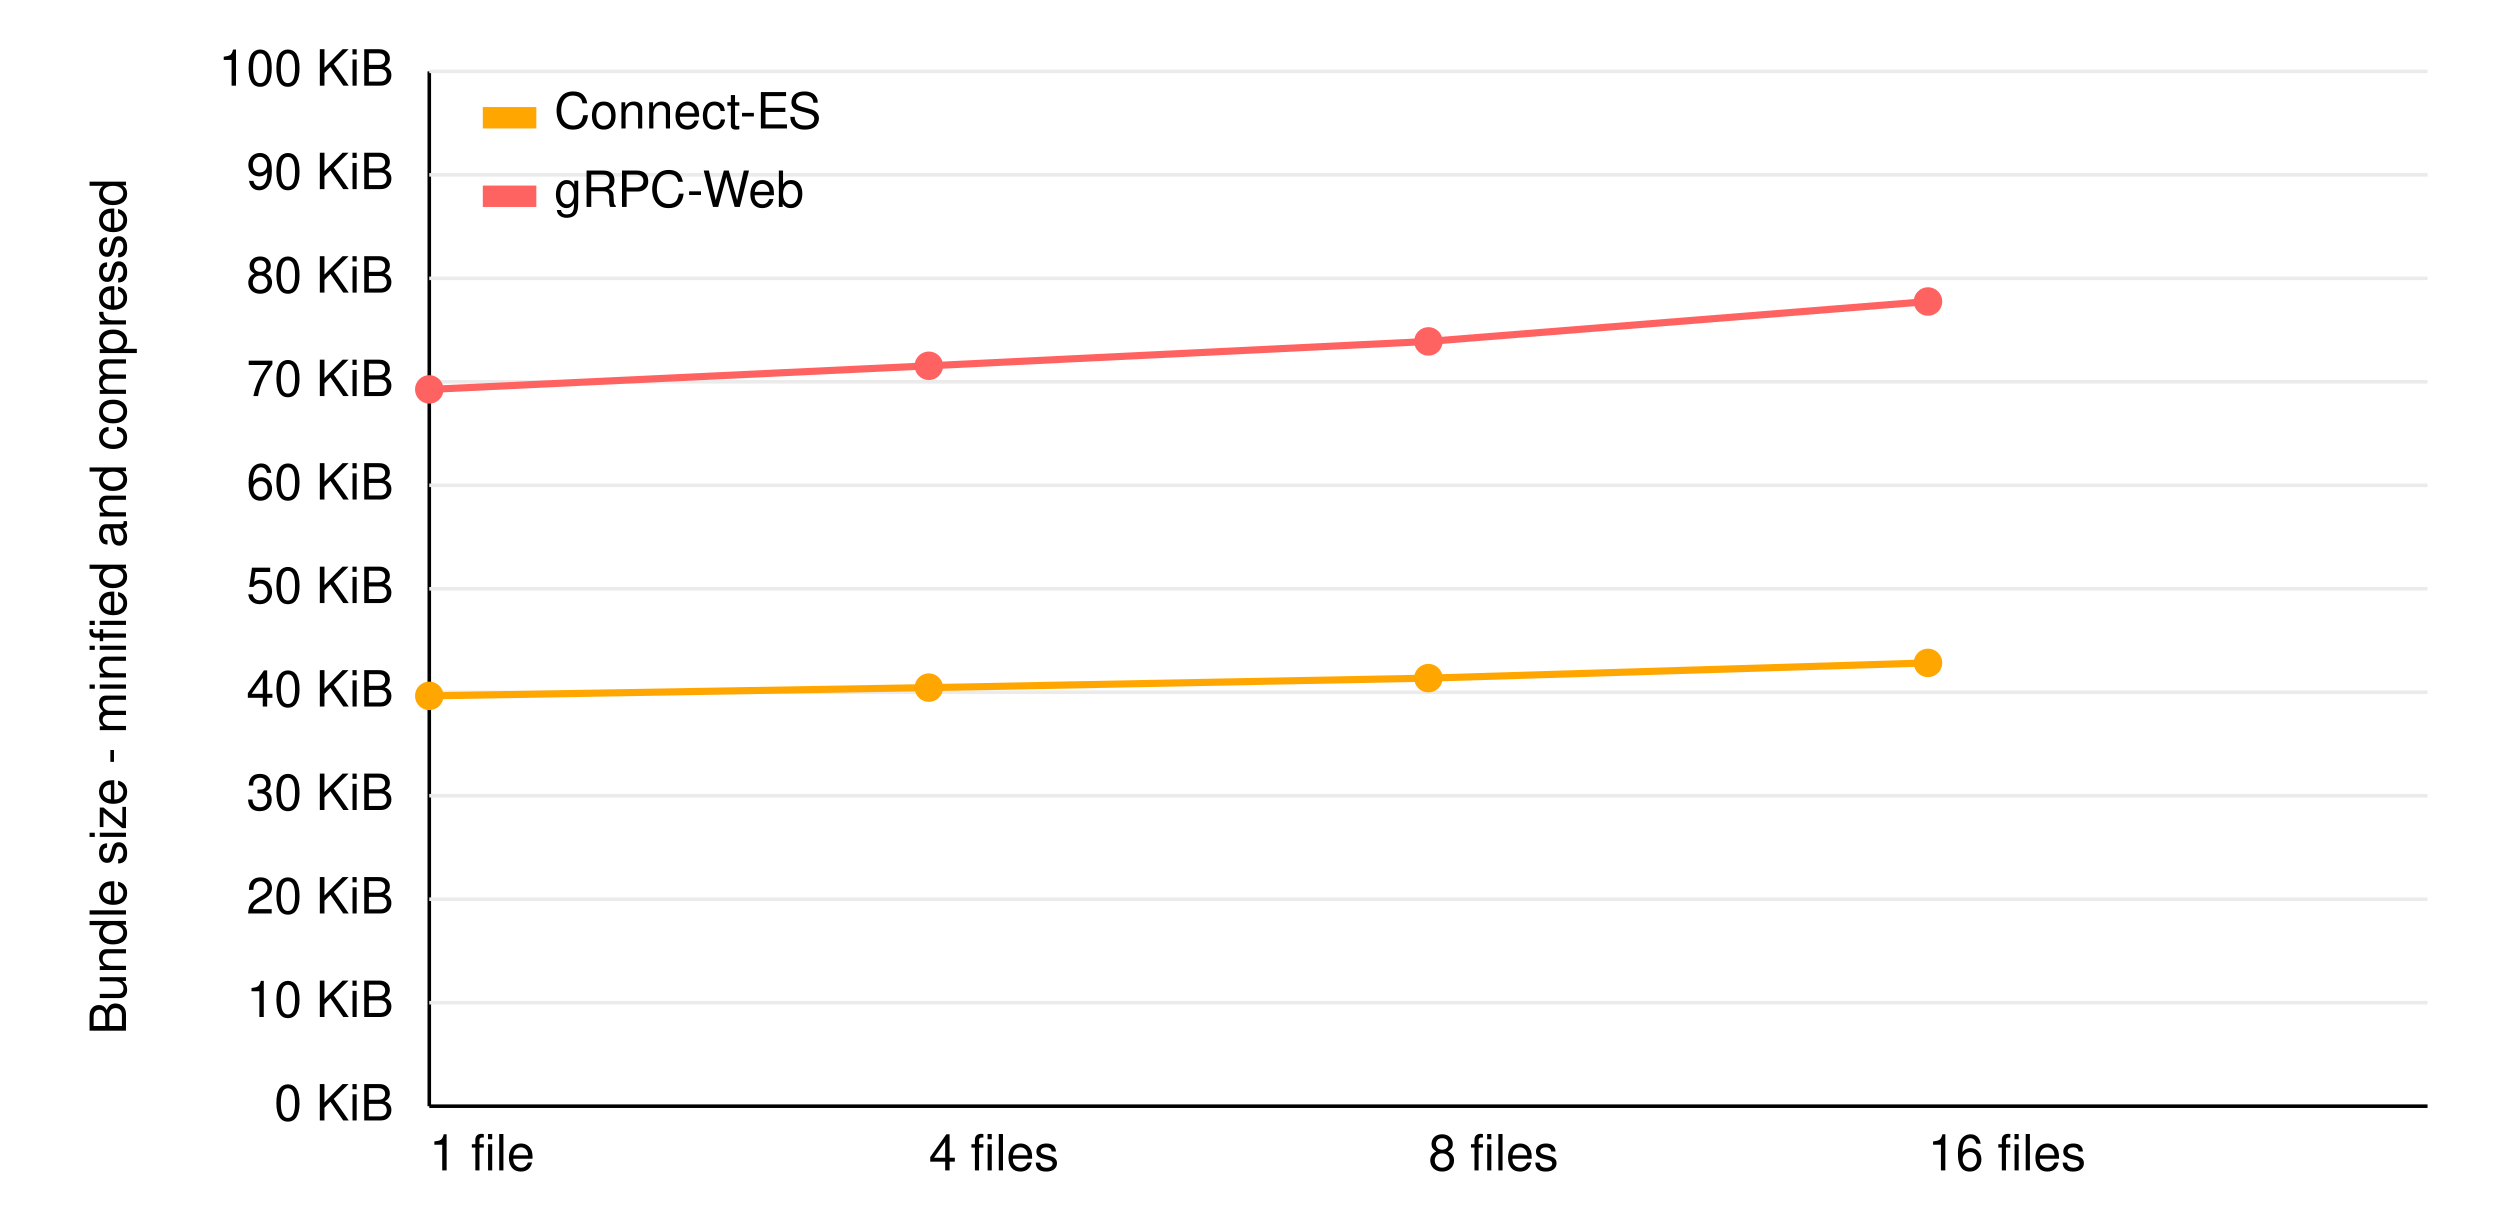
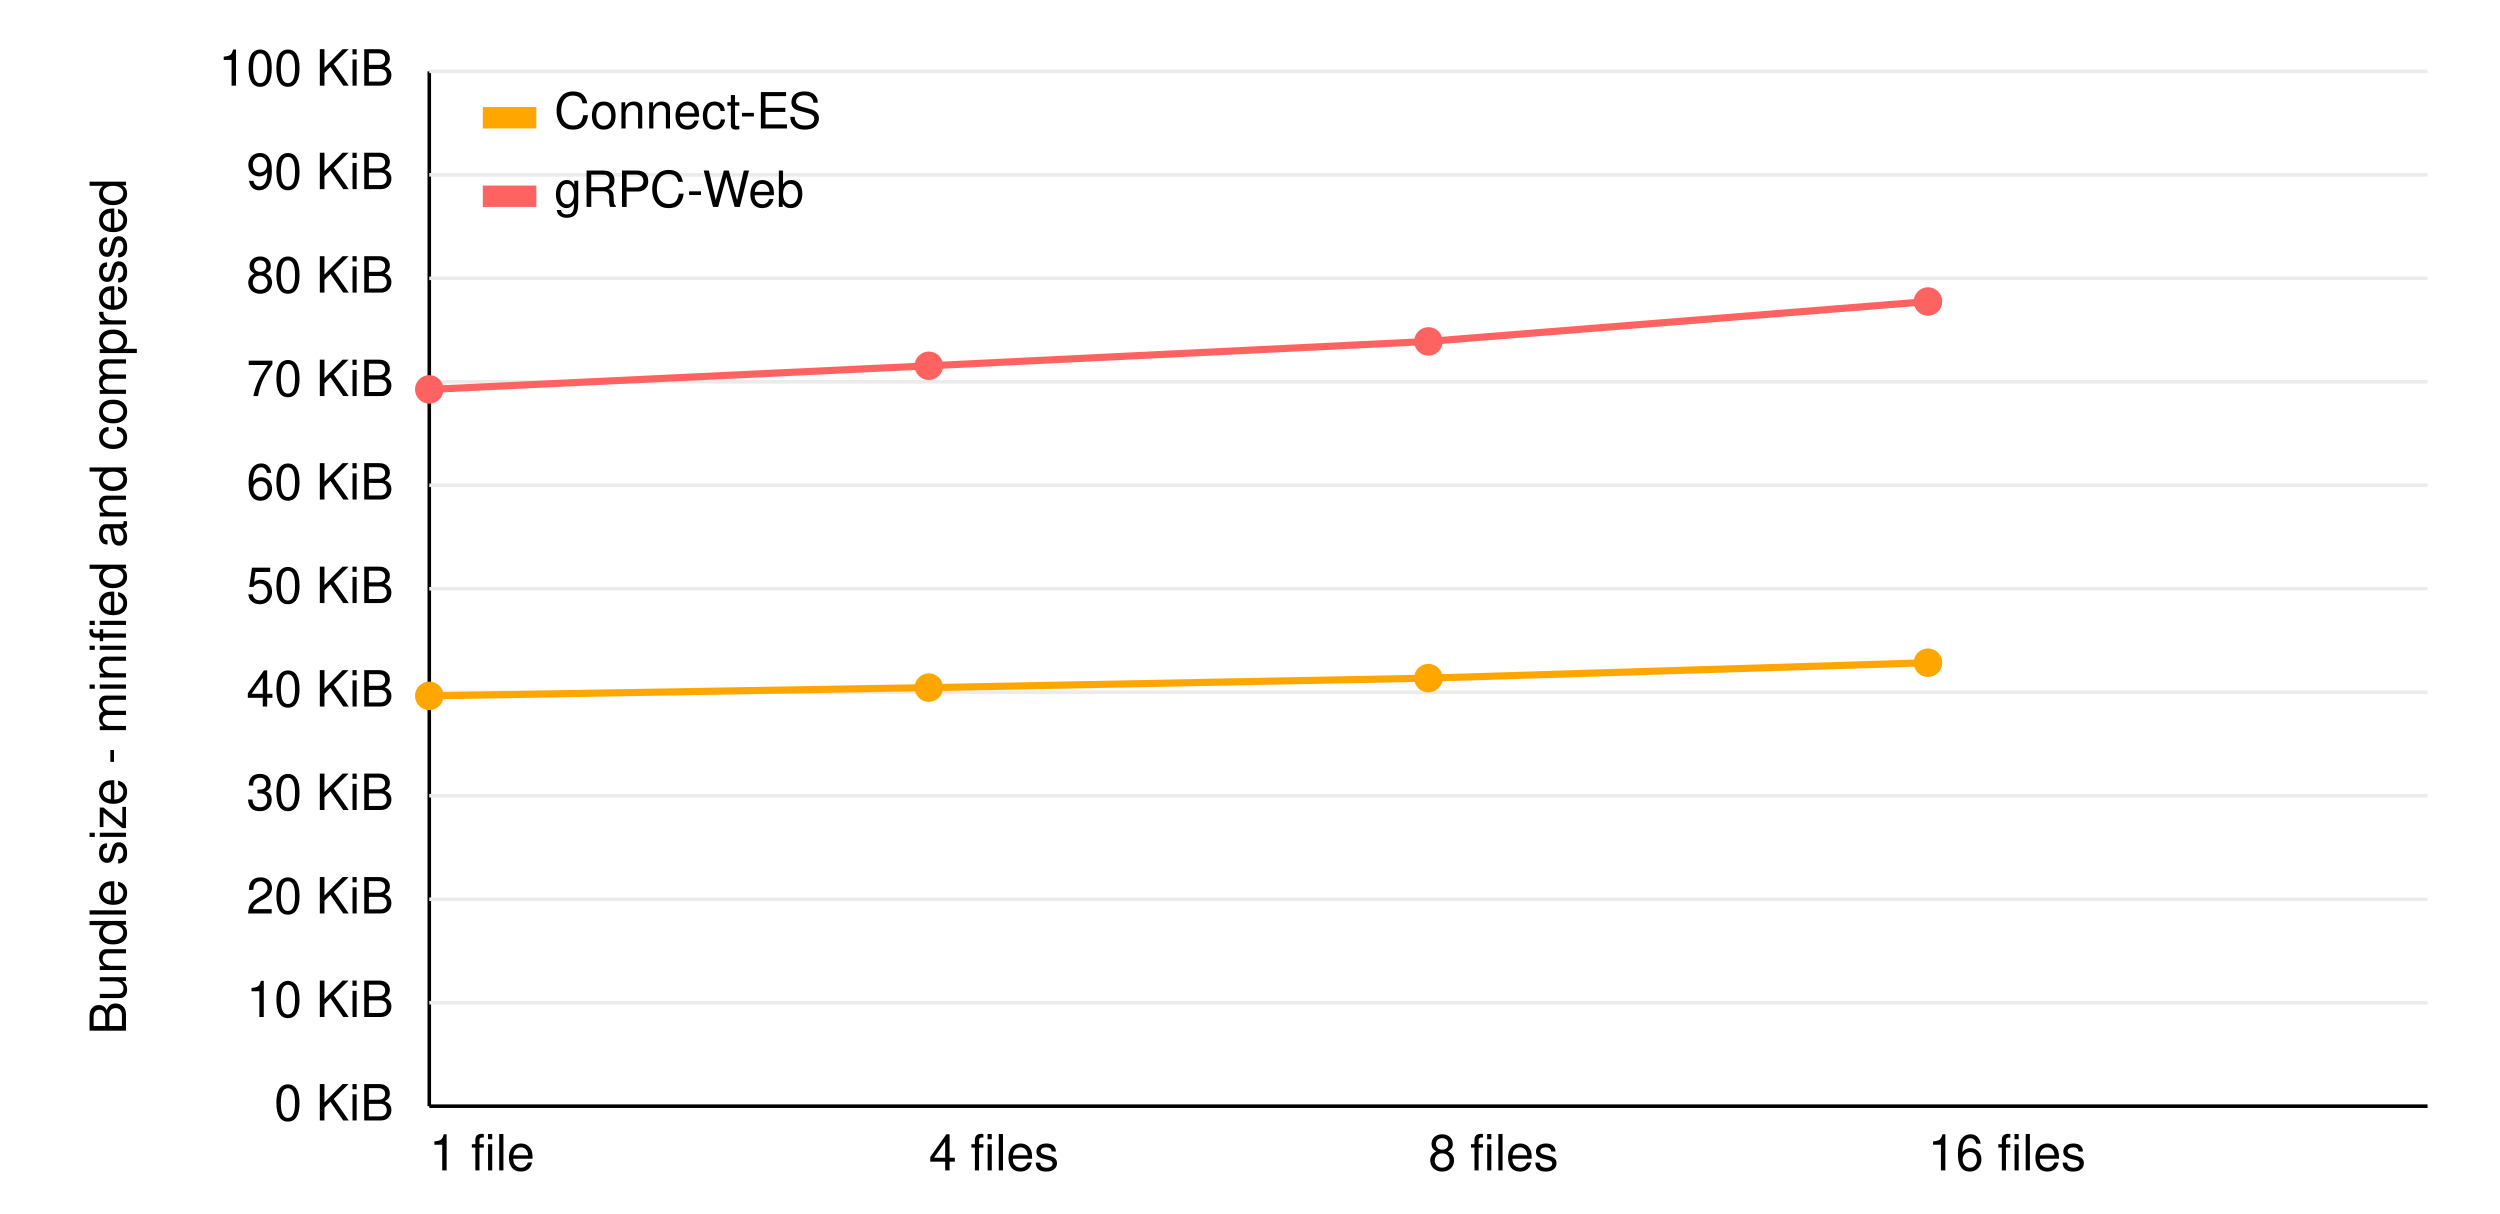
<svg xmlns="http://www.w3.org/2000/svg" version="1.1" width="680px" height="330px" viewBox="0 0 680 340" class="chart">
  <style>
      
      text {
        font: 14px Verdana, Helvetica, Arial, sans-serif;
      }
      
    </style>
  <g transform="translate(110,310)">
    <line y1="0" x2="560" stroke="black" />
    <text x="0" y="18" text-anchor="start">1 file</text>
    <text x="140" y="18" text-anchor="start">4 files</text>
    <text x="280" y="18" text-anchor="start">8 files</text>
    <text x="420" y="18" text-anchor="start">16 files</text>
  </g>
  <g transform="translate(110, 20)">
    <line x1="0" x2="0" y1="0" y2="290" stroke="black" />
    <g transform="rotate(-90), translate(-150,-85)">
      <text text-anchor="middle">Bundle size - minified and compressed</text>
    </g>
    <text x="-10" y="4" text-anchor="end">100 KiB</text>
    <line x1="0" x2="560" y1="0" y2="0" stroke="#ebebeb" />
    <text x="-10" y="33" text-anchor="end">90 KiB</text>
    <line x1="0" x2="560" y1="29" y2="29" stroke="#ebebeb" />
    <text x="-10" y="62" text-anchor="end">80 KiB</text>
    <line x1="0" x2="560" y1="58" y2="58" stroke="#ebebeb" />
    <text x="-10" y="91" text-anchor="end">70 KiB</text>
    <line x1="0" x2="560" y1="87" y2="87" stroke="#ebebeb" />
    <text x="-10" y="120" text-anchor="end">60 KiB</text>
    <line x1="0" x2="560" y1="116" y2="116" stroke="#ebebeb" />
    <text x="-10" y="149" text-anchor="end">50 KiB</text>
    <line x1="0" x2="560" y1="145" y2="145" stroke="#ebebeb" />
    <text x="-10" y="178" text-anchor="end">40 KiB</text>
    <line x1="0" x2="560" y1="174" y2="174" stroke="#ebebeb" />
    <text x="-10" y="207" text-anchor="end">30 KiB</text>
    <line x1="0" x2="560" y1="203" y2="203" stroke="#ebebeb" />
    <text x="-10" y="236" text-anchor="end">20 KiB</text>
    <line x1="0" x2="560" y1="232" y2="232" stroke="#ebebeb" />
    <text x="-10" y="265" text-anchor="end">10 KiB</text>
    <line x1="0" x2="560" y1="261" y2="261" stroke="#ebebeb" />
    <text x="-10" y="294" text-anchor="end">0 KiB</text>
  </g>
  <g transform="translate(110, 20)">
-     <polyline fill="none" stroke="#ffa600" stroke-width="2" points="0,175.011 140,172.7 280,170.044 420,165.77">
+     <polyline fill="none" stroke="#ffa600" stroke-width="2" points="0,175.011 140,172.7 280,170.044 420,165.722">
    </polyline>
    <circle cx="0" cy="175.011" r="4" fill="#ffa600" />
    <circle cx="140" cy="172.7" r="4" fill="#ffa600" />
    <circle cx="280" cy="170.044" r="4" fill="#ffa600" />
-     <circle cx="420" cy="165.77" r="4" fill="#ffa600" />
+     <circle cx="420" cy="165.722" r="4" fill="#ffa600" />
  </g>
  <g transform="translate(110, 20)">
    <polyline fill="none" stroke="#ff6361" stroke-width="2" points="0,89.133 140,82.508 280,75.68 420,64.497">
    </polyline>
    <circle cx="0" cy="89.133" r="4" fill="#ff6361" />
    <circle cx="140" cy="82.508" r="4" fill="#ff6361" />
    <circle cx="280" cy="75.68" r="4" fill="#ff6361" />
    <circle cx="420" cy="64.497" r="4" fill="#ff6361" />
  </g>
  <g transform="translate(125, 30)">
    <g transform="translate(0, 0)">
      <rect width="15" height="6" fill="#ffa600" />
      <text x="20" y="6">Connect-ES</text>
    </g>
    <g transform="translate(0, 22)">
      <rect width="15" height="6" fill="#ff6361" />
      <text x="20" y="6">gRPC-Web</text>
    </g>
  </g>
</svg>
